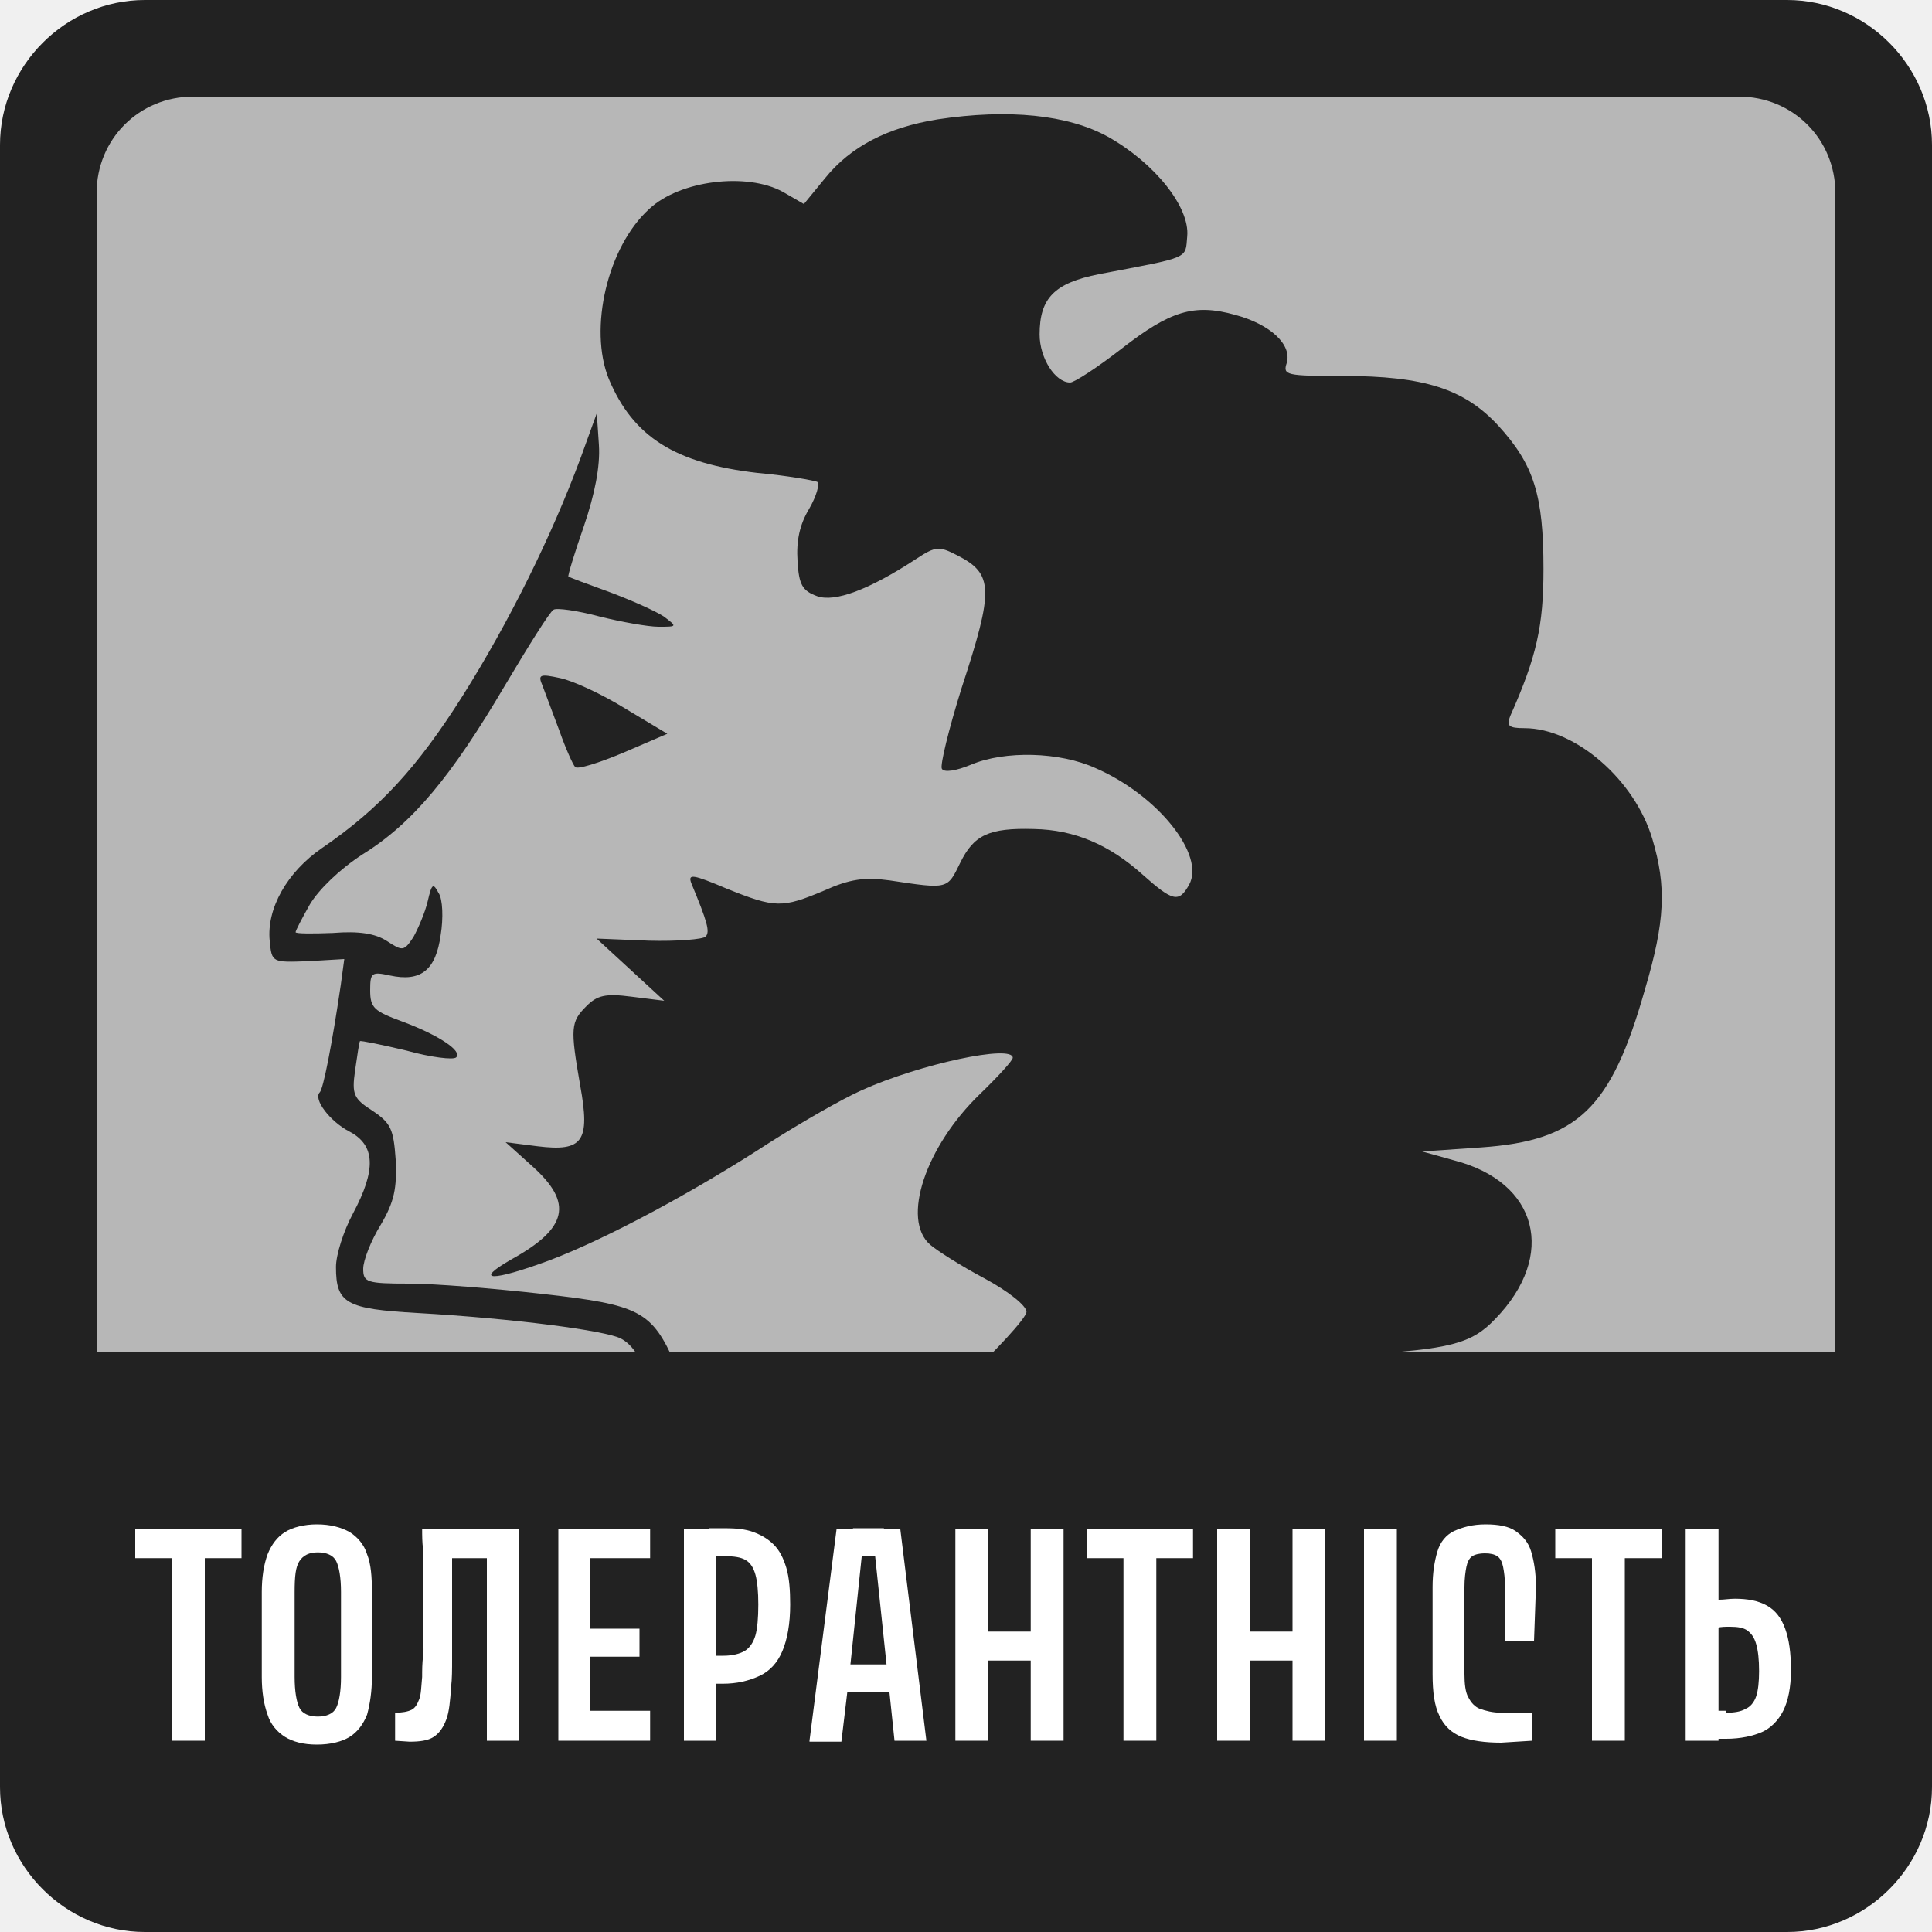
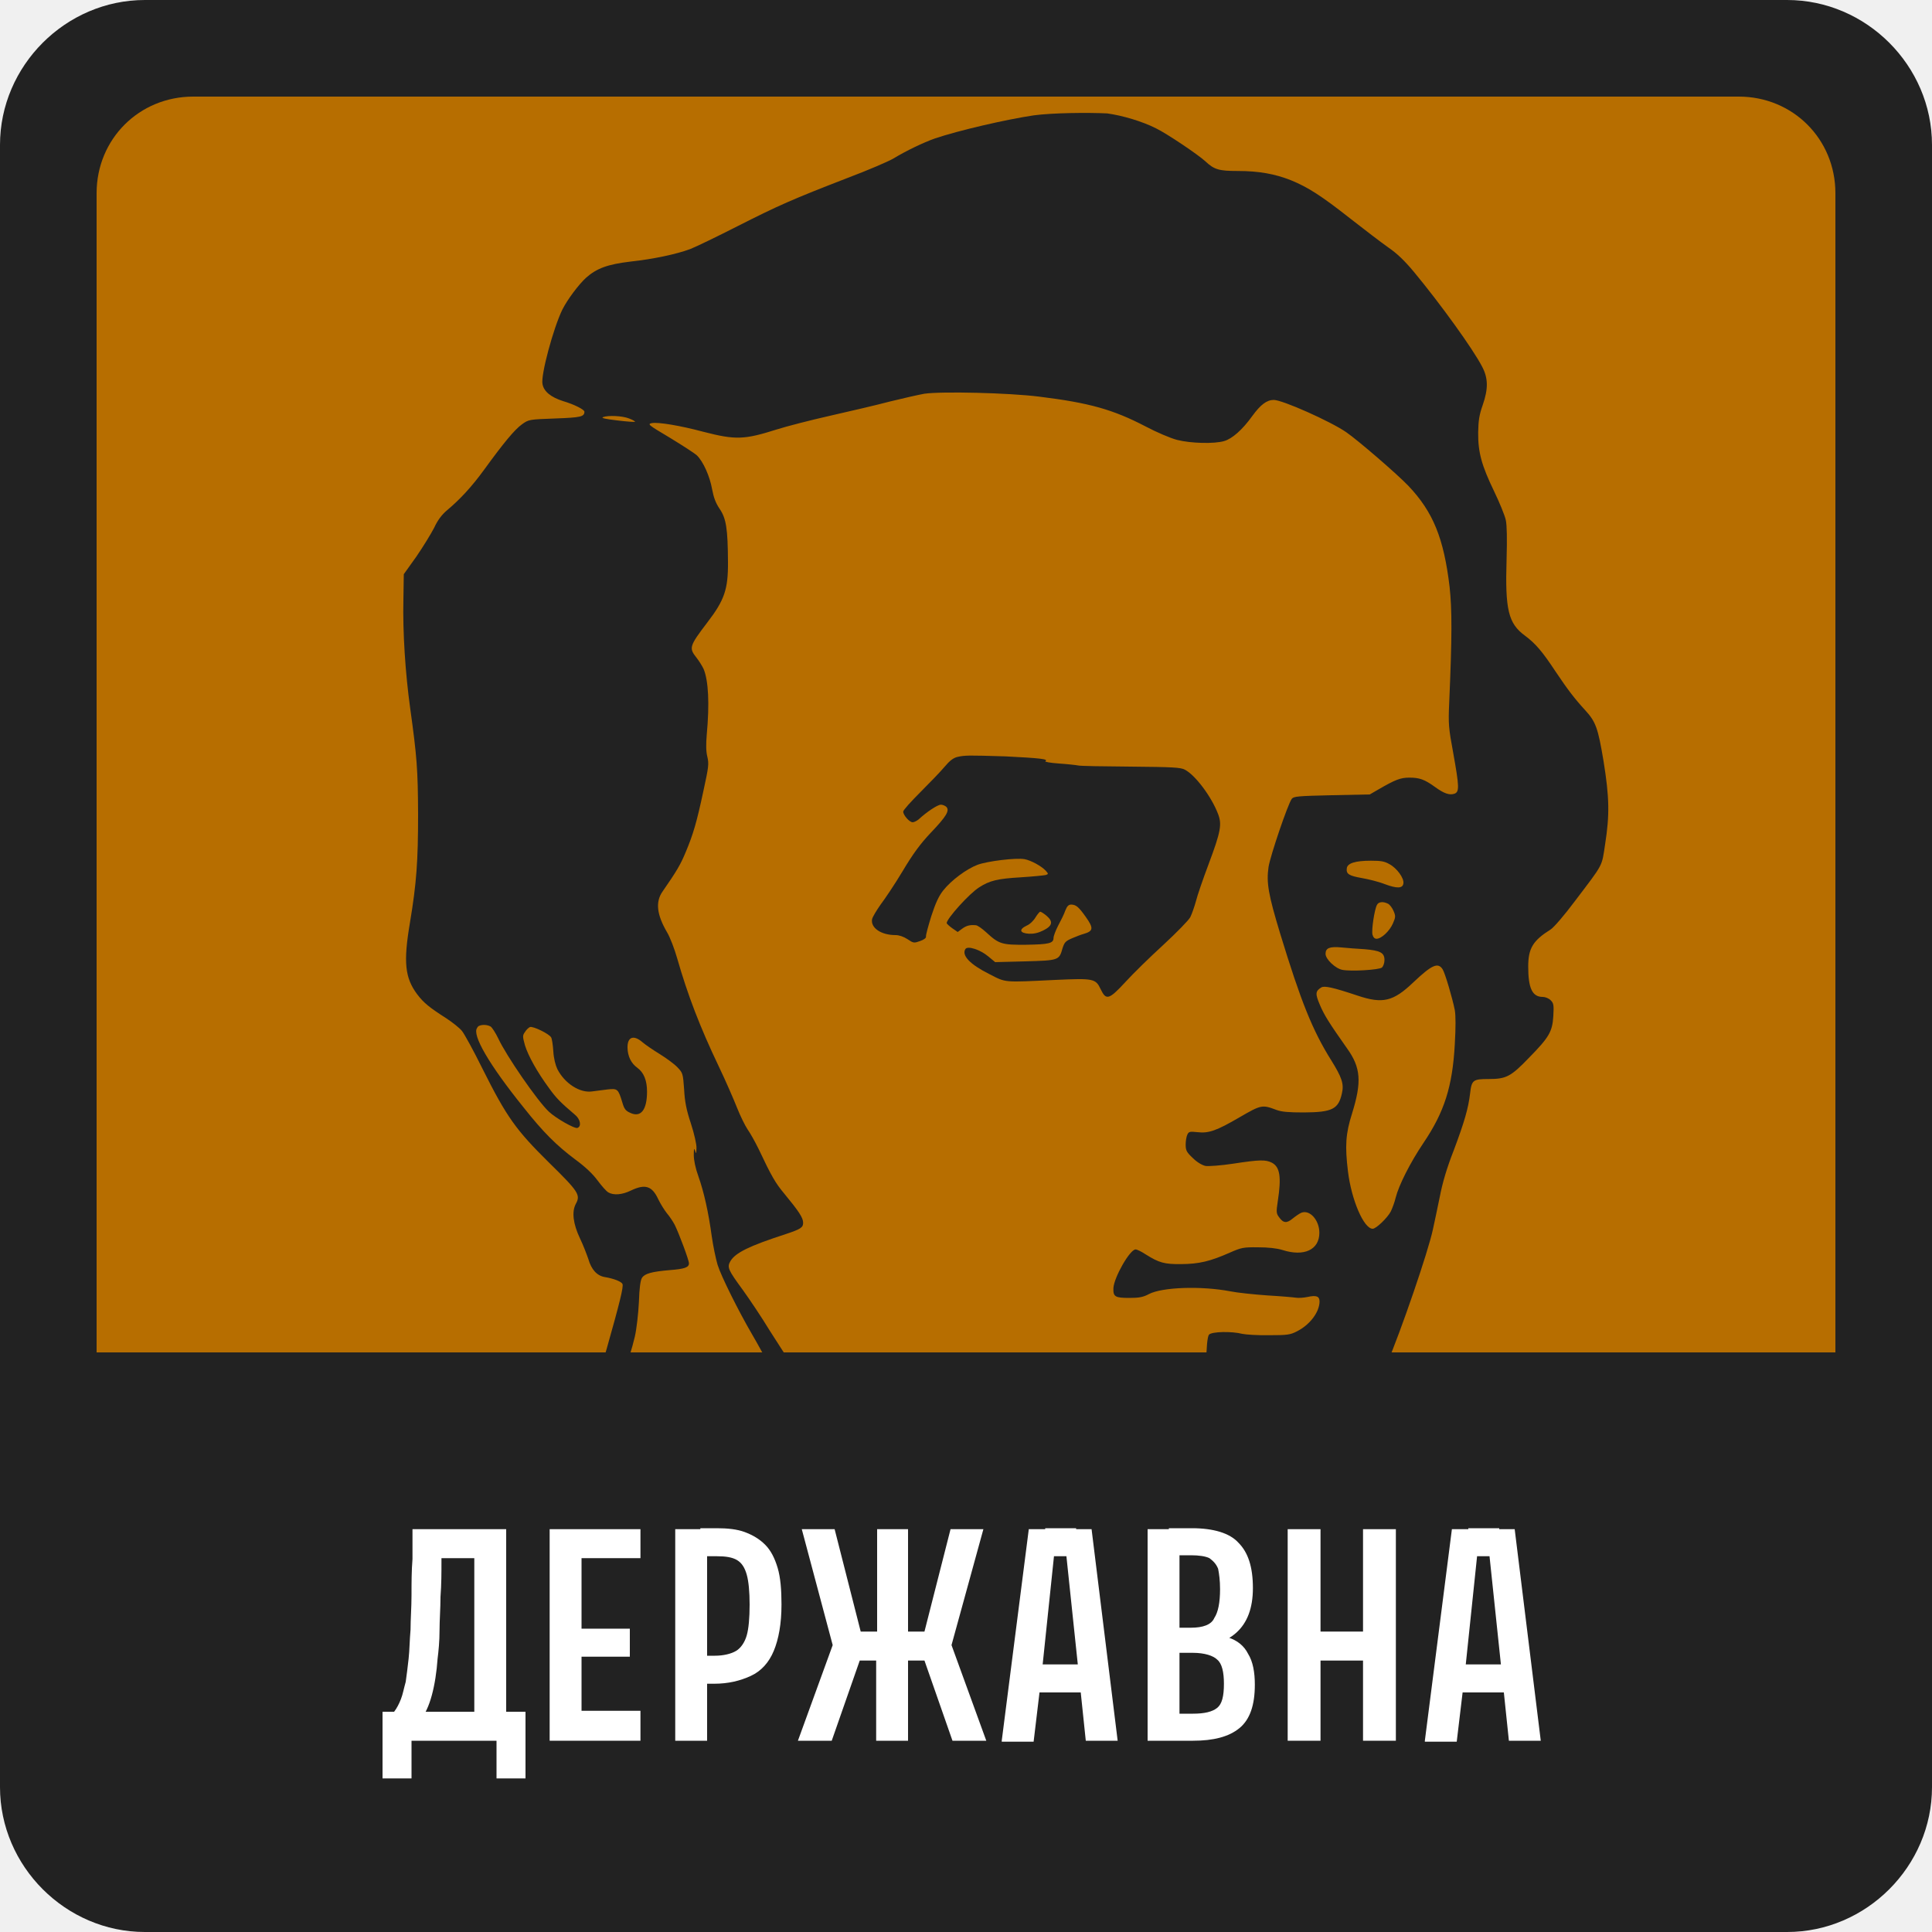
<svg xmlns="http://www.w3.org/2000/svg" version="1.1" id="svg8" x="0px" y="0px" viewBox="0 0 200 200" style="enable-background:new 0 0 200 200;" xml:space="preserve">
  <style type="text/css">
	.st0{fill:#222222;}
- 	.st1{fill:#B7B7B7;}
+ 	.st1{fill:#B76E00;}
	.st2{fill:#FFFFFF;}
</style>
  <defs>
	
		</defs>
  <g id="layer1" transform="translate(249.8045,-91.40947)">
    <g id="g5250-7" transform="matrix(2,0,0,2,-249.8045,91.40947)">
      <path id="rect5238-5" class="st0" d="M7.5,0h85c4.1,0,7.5,3.4,7.5,7.5v85c0,4.1-3.4,7.5-7.5,7.5h-85C3.4,100,0,96.6,0,92.5v-85    C0,3.4,3.4,0,7.5,0z" />
      <path id="rect5240-3" class="st1" d="M10,5h80c2.8,0,5,2.2,5,5v80c0,2.8-2.2,5-5,5H10c-2.8,0-5-2.2-5-5V10C5,7.2,7.2,5,10,5z" />
-       <g transform="translate(0,225) scale(0.1,-0.1)">
-         <path class="st0" d="M485.2,2188.2c-25.9-4.2-44.9-14-58.2-30.5l-10.9-13.3l-10.9,6.3c-18.6,10.2-53.3,6-69.1-8.8     c-21.7-19.6-31.5-62-21-88c12.6-30.1,34.4-43.8,77.1-48.7c15.4-1.4,29.1-3.9,30.8-4.6c1.4-1.1-0.4-7.4-4.2-14     c-4.9-8.1-6.7-16.5-6-27c0.7-12.3,2.5-15.4,10.2-18.2c9.1-3.2,26.6,3.2,51.2,19.3c10.2,6.7,11.9,6.7,21.4,1.8     c18.6-9.5,18.9-17.5,2.1-68.7c-6.7-21.4-11.2-40-10.2-41.7c1.1-2.1,7.4-1.1,15.1,2.1c17.5,7.4,45.9,6.7,64.5-1.8     c32.2-14,56.8-44.9,48.4-60.3c-5.3-9.5-8.4-8.8-24.2,5.3c-17.2,15.4-35.1,23.1-56.1,23.5c-23.5,0.7-31.2-3.2-38.2-17.5     c-6.7-13.7-6-13.7-36.5-9.1c-13,1.8-20.7,0.7-34-5.3c-21.7-9.1-25.2-9.1-50.5,1.1c-17.5,7.4-20,7.7-18.2,2.8     c8.4-20.3,9.8-25.2,7.4-27.7c-1.4-1.4-14.7-2.5-29.4-2.1l-27,1.1l17.5-16.1l17.5-16.1l-16.8,2.1c-13.7,1.8-17.9,0.7-23.5-4.9     c-8.1-8.1-8.4-11.2-3.2-41c5.3-29.1,1.4-34.4-22.1-31.5l-16.5,2.1l14-12.6c21-18.9,18.2-31.9-10.9-48     c-20.3-11.6-10.2-11.6,20-0.4c29.4,11.2,74,35.1,113.2,60.6c16.5,10.5,37.9,22.8,48,27.3c30.5,13.7,78.2,23.8,78.2,16.8     c0-1.4-7.7-9.8-16.8-18.6c-28.4-27.3-41-65.2-25.9-78.2c3.2-2.8,15.8-10.9,27.7-17.2c13-7,22.1-14.4,22.1-17.5     s-15.8-20.3-35.1-38.2c-19.3-17.5-35.1-34.4-35.1-36.8c0-3.9,4.2-4.6,17.9-2.8c24.2,2.8,22.4-1.8-13-29.8     c-43.5-34.7-69.4-58.2-65.5-59.2c2.1-0.7,30.8,7.4,64.1,18.2c63.8,20.7,108.7,32.2,165.8,42.1c18.9,3.5,33.7,6.7,32.9,7.4     c-0.7,0.7-17.5-0.4-37.9-2.1c-52.2-4.6-110.8-4.6-105.9,0.4c2.1,2.1,30.1,10.9,62.7,19.3c32.2,8.8,63.4,18.2,69.1,21.4     c9.8,4.9,10.2,5.6,4.2,9.1c-3.5,1.8-25.2,4.2-48,5.3c-22.8,1.1-41.4,2.8-41.4,4.2c0,5.3,73.3,15.8,136.7,19.3     c47.7,2.8,58.9,5.6,71.2,18.6c31.9,32.9,22.1,70.8-21.4,82l-16.5,4.6l30.5,2.1c50.1,3.5,67.3,20,84.8,81.7     c10.5,35.4,11.2,53.3,3.9,77.8c-9.1,30.8-40,57.5-66.2,57.5c-8.1,0-9.5,1.1-7.4,6.3c13.7,30.8,17.2,46.6,17.2,76.1     c0,38.2-4.9,54-23.5,74.3c-17.5,18.9-38.2,25.6-80.3,25.6c-29.4,0-31.2,0.4-29.1,6.7c2.8,9.5-8.4,20-26.6,24.9     c-21.4,6-33.7,2.1-58.9-17.5c-12.6-9.8-24.5-17.5-26.6-17.5c-7.7,0-15.8,12.6-15.8,24.9c0,18.9,7.7,26.6,30.8,31.2     c47.7,9.1,44.5,7.7,45.6,19.6c1.4,15.1-16.8,37.9-41,51.5C552.9,2190.6,522,2193.8,485.2,2188.2z" />
-         <path class="st0" d="M300.5,2012.9c-15.1-40.7-37.2-85.2-61-123c-23.5-37.2-43.1-58.5-72.9-78.9c-17.9-12.3-28.7-31.2-27-48     c1.1-11.2,1.1-11.2,20-10.5l18.6,1.1l-1.8-13.3c-4.6-31.2-9.1-54-10.9-55.7c-3.5-3.5,5.3-15.1,15.4-20.3c13.3-7,14-19.6,1.8-42.4     c-4.9-9.1-8.8-21.4-8.8-27.7c0-18.9,5.3-21.7,42.1-23.8c49.4-2.8,97.8-9.1,105.5-13.3c16.1-8.4,22.4-49.1,11.6-70.8     c-3.2-6.3-11.2-17.2-18.2-24.2c-14-14.7-13.7-18.9,1.4-13.3c33.7,13,49.4,58.2,33.3,95c-12.3,27.7-18.2,30.8-69.1,36.5     c-24.9,2.8-55.7,5.3-68.7,5.3c-22.1,0-23.8,0.7-23.8,7.7c0,4.2,3.9,14.4,9.1,22.8c7,11.9,8.4,18.9,7.7,33.7     c-1.1,15.8-2.5,18.9-11.9,25.2c-9.8,6.3-10.9,8.4-9.1,21c1.1,7.7,2.1,14.4,2.5,15.1c0.4,0.4,11.2-1.8,24.2-4.9     c12.6-3.5,24.2-4.9,25.6-3.5c3.5,3.2-9.1,11.6-28,18.6c-14.4,5.3-16.5,7-16.5,16.1s0.7,9.8,10.2,7.7c16.1-3.5,23.8,2.8,26.3,21     c1.4,8.4,1.1,18.6-1.1,21.7c-2.8,5.3-3.5,4.9-5.6-4.2c-1.4-6-4.9-14-7.4-18.6c-4.9-7.4-5.6-7.4-13.7-2.1c-6,3.9-14.4,5.3-28,4.2     c-10.5-0.4-19.3-0.4-19.3,0.4s3.2,7,7.4,14.4c4.6,7.7,15.4,18.2,27.3,25.9c25.9,16.1,45.9,40.3,73.6,87.3     c12.3,20.7,23.5,38.6,25.2,39.3c1.4,1.1,12.3-0.4,23.8-3.5c11.2-2.8,25.2-5.3,30.5-5.3c9.8,0,9.8,0,2.8,5.3     c-4.2,2.8-16.8,8.4-28,12.6c-11.6,4.2-21,7.7-21.4,8.1c-0.4,0.4,3.2,12.3,8.1,26.3c5.6,16.5,8.4,30.8,7.7,41.7l-1.1,16.5     L300.5,2012.9z" />
-         <path class="st0" d="M280.8,1895.1c1.4-3.9,5.3-14,8.8-23.5c3.2-9.1,7-17.5,8.1-18.6c1.1-1.4,12.3,2.1,24.9,7.4l22.8,9.8     l-21.7,13c-11.9,7.4-27,14.4-33.7,15.8C279.1,1901.4,278.4,1900.7,280.8,1895.1z" />
+       <g transform="translate(0,1170) scale(0.1,-0.1)">
+         <path class="st0" d="M535.1,11640.3c-14.2-2.1-38.9-7.8-51.3-12c-5.9-2.1-14.7-6.3-21.3-10.3c-2.5-1.5-13.2-6.1-23.8-10.1     c-28.7-11.1-35.9-14.3-57-25c-10.6-5.4-21.6-10.7-24.4-11.8c-7.3-2.7-19.1-5.2-31-6.5c-11.8-1.4-17.5-3.5-23-8.4     c-3.8-3.5-9.6-11.2-12.2-16.4c-4.6-9.3-11.3-34-10.3-38.6c0.7-3.9,4.4-6.8,10.6-8.8c5.8-1.7,11.1-4.4,11.1-5.5     c-0.1-2.6-1.7-3-15.1-3.5c-13.5-0.5-13.7-0.5-17.2-3c-3.8-2.7-9.5-9.6-19.6-23.5c-6.4-8.8-12.4-15.3-19.2-21     c-2.7-2.3-4.8-5-6.7-9.1c-1.6-3.1-5.7-9.8-9.2-14.9l-6.5-9.1l-0.2-13.2c-0.4-16.7,1-38.1,3.5-56.1c3.5-25.2,4-31.8,4.1-54.9     c0-24.3-0.8-35.7-4.2-56.1c-3.5-20.6-2.6-28.6,3.7-37.1c3.4-4.5,6.4-6.9,15-12.4c3.2-2.1,6.9-5,8.2-6.6     c1.3-1.6,6.1-10.4,10.6-19.5c12.6-25.2,17.4-31.8,34.4-48.6c15.5-15.2,16.5-16.8,13.9-21.5c-2.1-4-1.4-10.2,2.2-17.8     c1.7-3.5,3.5-8.3,4.3-10.6c1.6-5.6,4.5-8.7,8.5-9.4c4.9-0.8,8.7-2.4,9.2-3.6c0.6-1.5-1.5-9.9-8.2-33.6c-7.6-26.9-17.9-54-22-57.8     c-2.7-2.5-7.1-2.5-13.3,0.1c-11.4,4.6-23,6.4-40.9,6.2c-20-0.2-25.6-0.9-28.1-3.3c-1.8-1.7-2.1-2.5-1.7-5.2     c0.6-4.5-1.1-8.1-6-13.4c-4.6-4.9-5.2-7.3-2.2-10.1c2.6-2.4,4.5-2.3,9,0.6c8.1,5.1,14.3,6.2,42.7,7.1c20.6,0.7,31.3-0.3,44.4-4     c13-3.7,15.5-4.3,26.6-5.9c16.2-2.3,102.9-28.5,115.6-35.1c8-4,26.3-17.3,26.3-19.1c0-1.6-5.3-0.7-11,2.1     c-3.3,1.5-10.6,4-16.3,5.4c-15.7,4-21,5.8-32.1,10.1c-11.1,4.4-20,6.8-37.2,10.1c-6.1,1.2-15,3.1-19.8,4.1     c-10,2.2-27.6,5.4-44.1,7.8c-6.4,1-15.6,2.6-20.6,3.6c-13.3,2.9-17.1,3.2-22.4,2.1s-9.4-4.4-9.4-7.4c0-0.9,0.9-2.6,2-3.7     c1.9-1.9,2.3-2,10.1-1.5c17.6,1,65.2-8.7,121-24.6c6.3-1.8,15.4-4.8,20.2-6.7c4.9-1.8,15.7-5.7,24.1-8.5     c33.3-11.3,54-19.3,55.9-21.6c1.3-1.7,0.6-3.2-2.1-4.2c-1.3-0.6-16.3-1.1-36.9-1.3c-21.3-0.2-40.2-0.9-49.1-1.6     c-15.8-1.4-15.7-1.4-33-3.7c-6.6-0.9-17.2-2.1-23.5-2.6c-6.4-0.5-14.7-1.5-18.5-2.1c-8.3-1.5-10.6-1.2-11.2,2     c-1,4.5-1.4,4.7-7.9,4.6c-6.4-0.2-16.7-3.1-46.1-13.4c-6.6-2.3-15.3-4.8-19.4-5.5c-4.1-0.7-8.3-1.8-9.5-2.3     c-2.8-1.4-3.1-5.4-0.9-10.6c1-2.1,1.7-4.7,1.7-5.7c0-0.9,0.9-2.6,2.1-3.7c2.6-2.7,6.6-2.7,28.1,0c38.5,4.7,96.5,6.1,144.3,3.5     c14.5-0.8,37.2-2,50.3-2.7c24.4-1.2,40.9-2.5,43.6-3.3c2.2-0.7,1.7-3.1-1.2-4.9c-3.8-2.2-19.4-2.7-77.4-2.6     c-52.6,0.2-77.6-0.4-96.1-2.4c-22-2.4-42.5-4.5-60.6-6.2c-9.7-0.9-18.5-1.9-19.4-2.1c-3.3-0.9-6.2-2.2-6.2-2.8     c0-1.2,8.3-5,11-5.2c1.4,0,6.8,0.3,11.7,0.9c5,0.6,15.4,1.4,23.1,1.8c7.8,0.5,18.2,1.5,23.1,2.1c20,2.6,29.5,3.6,41.3,4.5     c12.4,0.9,83.3,1.2,84.6,0.4c0.4-0.2,22.8-0.3,49.7-0.2c105.7,0.5,112.5,0.3,141.8-4.3c8.4-1.3,24.3-3.4,35.5-4.5     c41.7-4.4,55.7-7.8,68.4-16.7c15.9-11.2,23.3-15,36.3-18.7c4.3-1.2,12.9-4.2,19.1-6.7c16.9-6.7,27.7-8.6,48.5-8.6     c10.6,0,10.7,0,12.4,2.1c3.5,4.4,1.6,6.9-5.1,6.9c-10,0-26.9,4.3-44.6,11.3c-6.4,2.6-14.8,5.5-18.6,6.6     c-12.4,3.5-25.9,10.7-35.9,19.1c-3.4,2.9-6.1,4.1-15.8,7.2c-15.5,5-28.5,10.5-42.7,18.2c-19.3,10.6-87.3,51.6-90.3,54.5     c-2.5,2.5-2.7,3.1-2.3,6.1c0.5,4,4.2,10.2,7.3,12.5c2.9,2.1,3.9,1.7,14.9-5.7c13.8-9.2,34.4-18.6,54.4-24.5     c14.8-4.5,37.9-8.3,50.7-8.3c9.3-0.1,12,0.2,20,2.3c13.5,3.5,14.1,2.6,8.1-13.6c-4-10.8-4.4-13.4-2.4-17.7     c1.7-3.4,3.9-4.8,6.6-4.1c2.7,0.7,3.3,2.3,4.4,11.1c0.5,4.2,1.7,9.5,2.6,11.7c3.5,8.7,10.1,20.7,13.6,24.8     c3.9,4.4,4.5,6.8,2.6,9.6c-1.1,1.4-2.2,1.6-10.6,1.5c-7.8,0-10.9-0.5-18.9-2.6c-13-3.6-23.9-5.1-36.6-5.1     c-14.3,0-22.1,1.4-49.3,8.7c-17.1,4.6-24.8,7.1-30,9.7c-8.3,4.1-22.4,14.4-24,17.7c-1.7,3.1-1.6,11.9,0.1,17.6     c2.3,7.9,7.1,10.6,18.7,10.7c9.5,0,21.2,4.1,40.9,14.4c21,11,31.4,19.3,36.5,29.5c1.4,2.8,3.9,9.7,5.4,15.1     c3.7,13,7.1,22.1,15.8,42.5c7.2,16.8,21.4,58.1,23.8,69.6c0.7,3.2,2.3,10.7,3.5,16.6c1.4,7.3,3.6,14.9,7.3,24.3     c5.4,14.4,7.5,21.6,8.4,29.2c0.8,7.1,1.5,7.6,9.6,7.6c9.1,0,11.5,1.2,21,11.1c10.3,10.5,12,13.4,12.5,21.5     c0.3,5.7,0.2,6.6-1.4,8.2c-1,1-2.8,1.7-4.1,1.7c-5.4,0-7.5,4.5-7.5,15.7c0,9.5,2.5,13.5,11.6,19.2c1.7,1.1,7.2,7.5,12.5,14.6     c15,19.8,13.9,17.6,15.7,29.5c2.4,15.3,2.2,24.3-0.8,43c-2.9,17.3-4,20.4-9.6,26.5c-5.5,6-9,10.6-15.3,20     c-6.8,10.3-10.3,14.4-15.8,18.5c-8.6,6.3-10.3,13.4-9.5,39.3c0.3,10.7,0.2,17.7-0.4,20.5c-0.5,2.4-3.3,9.2-6.1,15     c-6.4,13.3-8.3,20-8.2,30.4c0.1,6.2,0.6,9.2,2.3,14c3,8.6,2.9,14.1-0.3,20.1c-4.7,9.1-21.6,32.5-35.2,48.9     c-4.9,5.9-8.9,9.7-13.3,12.7c-3.4,2.4-12.2,9.1-19.6,14.9c-15.1,11.9-22,16.3-30.8,19.9c-8.3,3.3-16.7,4.8-27.5,4.8     c-9.8,0-12.2,0.7-16.8,5c-3.8,3.5-20,14.4-25.6,17.1c-6.9,3.5-17.2,6.6-25.2,7.7C563,11641.8,544.8,11641.6,535.1,11640.3z      M537.9,11494.7c26-3.2,38.3-6.7,55-15.4c5.9-3.1,12.9-6.1,16.4-7c7.1-1.8,19.2-2.1,24.3-0.6c4.2,1.2,9.5,5.9,14.6,13     c4.3,5.9,7.5,8.3,11.1,8.3c4.5,0,29.4-11.1,37.5-16.7c6.1-4.2,26.5-21.8,32.2-27.8c12.8-13.5,18.3-27.1,21.3-52.2     c1.3-11.9,1.3-25.9-0.2-60.1c-0.5-11.1-0.3-13,2.1-26c3.1-17.3,3.2-20,0.7-21c-2.6-0.9-5.4,0-10.2,3.5c-5.4,3.9-8,4.8-13.3,4.8     c-4.5,0-7.3-1.1-15.9-6.1l-4.5-2.6l-19.6-0.4c-17.8-0.4-19.8-0.6-20.8-1.9c-2.1-2.9-11.1-29.5-12-35.2     c-1.2-8.2-0.1-14.4,6.1-34.8c10.6-34.7,16.6-49.8,26.4-65.4c5.4-8.7,6.6-12.1,5.5-16.9c-1.8-8.3-5-9.9-19.7-10     c-7.9,0-11.5,0.3-14.2,1.3c-7.4,2.8-7.9,2.7-19.1-3.8c-12-7-16-8.4-21.9-7.7c-3.7,0.4-4.4,0.3-5.1-1.2c-0.5-1-0.9-3.3-0.9-5.2     c0-3.1,0.5-4,3.7-7c2.2-2.2,4.8-3.7,6.6-4.1c1.7-0.2,7.8,0.2,14.4,1.2c13.7,2.1,16.7,2.1,19.9,0.5c4.2-2.2,5-7.3,3.1-19.8     c-0.9-5.9-0.8-6.5,0.7-8.5c2.2-3.1,4-3.1,7-0.6c1.5,1.2,3.5,2.6,4.5,3c4.4,1.7,9.3-3.9,9.3-10.4c0-8.7-7.8-12.5-19.1-8.9     c-2.9,0.9-7.3,1.4-12.7,1.4c-7.6,0.1-8.7-0.2-14.4-2.7c-10.4-4.6-16-5.9-25.2-6c-8.9-0.1-11.6,0.7-18.6,5.1     c-2.1,1.4-4.4,2.5-5.1,2.5c-3,0-11.2-14.5-11.5-20c-0.2-4.5,0.9-5.1,8.3-5.1c5,0,7.1,0.4,10.1,2c6.9,3.6,27.1,4.3,42.2,1.4     c3.4-0.7,12-1.6,19-2.1c7-0.4,13.8-1,15-1.2c1.3-0.2,4,0,5.9,0.4c4.5,1,6.2,0.4,6.2-2.4c-0.1-5.5-5-12-11.7-15.4     c-3.5-1.8-5-2-14.4-2c-5.9-0.1-12,0.3-13.9,0.7c-5.4,1.4-15.8,1.2-17.2-0.4c-1.8-1.8-2-26.4-0.2-28.9c1.1-1.4,2.3-1.6,15.1-1.6     c13.4,0,14-0.1,18.8-2.3c7.9-3.7,10.1-5.8,11.6-11.1c1.8-6.1,1.1-11.6-2.3-18.3c-3.7-7.3-8.8-12.7-14.9-15.8     c-6.7-3.2-28.3-8.7-39.8-9.9c-7.8-0.9-10.8-0.8-21.9,0.4c-13.6,1.5-25.2,3.4-38,6.1c-4.3,1-16.2,2.6-26.4,3.8     c-29.5,3.3-45,6.4-59.3,12c-6.8,2.6-12.8,6.6-20.7,13.7c-2.5,2.2-7.3,6.2-10.8,8.7c-7.7,5.8-20.3,18.7-26.6,27.1     c-2.6,3.5-7.9,11.7-12,18.2c-4,6.6-10.3,16-13.9,21c-7.7,10.5-8.3,11.8-6.4,15c2.6,4.3,9.7,7.8,28.5,13.9     c7.8,2.6,9.1,3.4,9.1,5.9c0,2.6-2.2,5.9-9.7,15c-4.6,5.5-6.6,8.9-13.3,23.1c-1.9,3.9-4.5,8.5-5.8,10.3c-1.2,1.8-3.7,6.8-5.4,11.1     c-1.7,4.3-5.9,14-9.5,21.5c-9.7,20.3-16.1,37-21.5,55.9c-1.4,4.9-3.7,10.9-5.2,13.4c-5.4,9.2-6.1,15.8-2.4,21.1     c7.4,10.7,9.3,13.9,12,20.4c3.9,9.3,5.7,15.4,9.2,31.8c2.7,12.4,2.9,13.9,2,17.7c-0.7,2.8-0.7,6.4-0.3,11.2     c1.5,16.3,0.9,28-1.6,34.1c-0.7,1.5-2.3,4.1-3.7,5.9c-4,5-3.7,6,5.6,18.2c8.9,11.6,10.8,17.2,10.7,31.3     c-0.1,17.2-0.9,22.5-4.3,27.5c-2.1,3.1-3.1,5.9-3.9,10.1c-1.2,6.8-4.6,14.4-7.9,17.6c-1.3,1.2-7.7,5.3-14.1,9.2     c-11.1,6.6-11.6,7-9.2,7.5c3.1,0.6,14.4-1.2,26.7-4.5c16.7-4.3,21.1-4.1,37.9,1.2c5,1.6,17.4,4.8,27.6,7.1     c10.2,2.3,24.3,5.6,31.1,7.4c6.9,1.7,14.9,3.5,17.7,4C487.1,11497.5,522.1,11496.7,537.9,11494.7z M325.6,11483.4     c1.9-0.7,3.2-1.5,3.1-1.7c-0.2-0.2-4.5,0.1-9.3,0.7c-5.9,0.7-8.4,1.2-7.3,1.7C314.8,11485.1,322.1,11484.8,325.6,11483.4z      M719.2,11252.7c3.9-2.1,7.6-7.3,7.2-9.9c-0.3-2.7-3.3-2.8-9.7-0.4c-3,1.2-8.3,2.5-11.7,3.1c-6.8,1.2-8.3,2.1-7.9,5.1     c0.3,2.6,4.4,3.9,12.5,3.9C714.8,11254.5,716.6,11254.2,719.2,11252.7z M718.5,11232.2c0.9-0.5,2.1-2.1,2.8-3.7     c1.1-2.6,1.1-3.2-0.3-6.4c-1.7-4-6-8-8.5-8c-1,0-1.7,0.7-2.1,2.1c-0.6,2.3,1,13,2.3,15.4     C713.5,11233.3,716,11233.5,718.5,11232.2z M706.3,11208.7c8.1-0.7,10.3-1.8,10.3-5.6c0-1.6-0.6-3.2-1.3-3.9     c-1.5-1.2-15.8-2.1-20.5-1.2c-3.6,0.7-8.7,5.5-8.7,8.3c0,3,2.1,3.9,8.3,3.3C697.3,11209.3,702.7,11208.9,706.3,11208.7z      M746.7,11198.3c1.3-2.1,5-14.7,6.3-21.1c0.5-2.9,0.5-9,0-17.7c-1.2-21.9-5.4-35.1-16.3-51.2c-6.8-10.1-12.7-21.8-14.3-28.2     c-0.5-2.2-1.7-5.4-2.5-7.1c-1.7-3.3-7.6-9-9.4-9c-4.6,0-11,14.9-12.8,29.7c-1.6,13.2-1.2,19.5,2.1,29.9     c5.1,16.4,4.6,23.8-2.6,33.8c-9.3,13.2-11.8,17.2-14,22.4c-2.5,5.8-2.4,7.2,0.7,9.1c1.6,1,6.1,0,18.7-4.2     c13.1-4.4,18.5-3.1,28.9,6.8C741.2,11200.7,744.3,11202,746.7,11198.3z M253.9,11168.7c0.8-0.5,2.6-3.3,4-6.2     c4-8.7,20.2-32.3,26.2-37.9c3.6-3.4,13.4-9,14.8-8.4c2.2,0.8,1.5,4.6-1.4,6.9c-7.4,6.3-9.6,8.5-13.4,13.8     c-6.1,8.3-10.7,16.6-12.4,22.1c-1.2,4.5-1.3,5,0,6.8c0.7,1.2,1.9,2.3,2.6,2.6c1.5,0.6,10-3.5,11-5.4c0.4-0.7,0.9-4,1.1-7.2     c0.2-3.6,1.1-7.1,2.1-9.2c3.8-7.4,11.7-12.5,18.1-11.5c1.7,0.2,5.2,0.7,7.8,1c5.3,0.6,5.6,0.3,7.8-7c0.9-3.1,1.7-4.1,4-5.1     c5.5-2.6,8.7,1.5,8.7,11c0,5.8-1.7,9.9-5,12.3c-3.2,2.3-5,5.9-5.1,10.4c-0.1,5.7,3.2,6.8,7.8,2.8c1.5-1.3,5.5-4,8.9-6.1     c3.4-2.1,7.5-5.1,9.1-6.8c2.8-2.9,2.9-3.2,3.5-11.4c0.3-6.3,1.2-10.8,3.5-17.7c1.7-5.2,3-10.9,2.9-12.8c-0.1-3-0.2-3.1-0.7-1.4     c-0.5,1.7-0.7,1.2-0.7-2.1c0-2.6,0.8-6.7,2.4-11.1c2.9-8.2,5.2-18.6,6.9-31c0.7-5,2.1-11.6,3-14.7c1.8-5.9,11-24.3,17.9-36.1     c2.3-3.9,7.6-13.5,11.8-21.5c4.3-7.9,9.3-17,11.4-20.1c4.7-7.4,19.4-26.8,24.6-32.7c2.3-2.5,8.2-9.3,13.1-15.3     c5-5.9,14.3-16.1,20.7-22.7c6.4-6.6,12-12.8,12.2-13.7c0.7-2.2-0.9-5.9-2.9-6.5c-0.9-0.3-5.9,1.6-12.5,4.9     c-19.8,9.6-30.7,13.5-90.5,33c-35.8,11.6-45.5,14.4-59.7,17.4c-5.4,1.2-10.4,2.6-11.1,3.1c-2.2,1.8-0.6,8.8,5,22.2     c5.9,14.1,14.7,39.9,17.2,50.8c0.9,4,1.8,11.9,2.1,17.9c0.2,7,0.8,11.4,1.6,12.5c1.4,2.2,5,3.2,14.4,4c7.7,0.6,9.9,1.4,9.9,3.5     c0,1.7-5.2,15.6-7.4,20c-0.9,1.7-2.7,4.4-4,5.9c-1.2,1.5-3.3,4.8-4.5,7.3c-3.2,6.9-6.8,8-14.1,4.5c-4.5-2.2-8.9-2.6-11.7-1     c-1.1,0.6-3.5,3.4-5.6,6.2c-2.5,3.4-6.4,7.1-11.6,10.9c-9.6,7.2-16.5,14-26.7,26.9c-17.8,22.1-26.9,37.7-24,41.2     C247.5,11169.7,251.6,11170,253.9,11168.7z M507.7,10820.6c1.7-1.2,8.2-5.4,14.4-9.1c11.6-6.9,14.7-9.7,14.7-13     c0-2.6-2.5-3.1-10.5-2.6c-5.4,0.4-7.4,1.1-14.6,4.7c-9.3,4.7-13,5.4-27.3,5.7c-4.5,0.1-15.1,0.7-23.5,1.3     c-8.4,0.7-22.2,1.2-30.5,1.1c-11.6-0.2-17.6,0.2-24.8,1.3c-11.1,1.7-13,2.5-9.8,3.7c6.2,2.3,16.3,2.9,55,3.1     c35.2,0.2,40,0.3,41.7,1.5c7.3,5.4,7.6,5.5,9.9,5.1C503.7,10823.3,506.1,10822,507.7,10820.6z" />
+         <path class="st0" d="M495.5,11308.2c-2.1-0.5-4-2-6.6-5.1c-2-2.4-7.7-8.3-12.5-13.1c-4.9-4.9-8.9-9.3-8.9-10.1     c0-1.8,3.2-5.5,4.9-5.5c0.7,0,2.1,0.7,3.1,1.5c4.2,3.9,9.8,7.6,11.5,7.6c1,0,2.3-0.6,2.9-1.2c1.7-2-0.2-5-8.2-13.4     c-5.3-5.6-9.2-10.9-14.5-19.8c-4-6.7-9.2-14.4-11.4-17.3c-2.1-3-4.1-6.3-4.4-7.5c-0.9-4.5,4.6-8.3,12.1-8.3     c1.9,0,4.2-0.8,6.2-2.1c3.1-2.1,3.4-2.1,6.5-1c2,0.7,3.2,1.6,3.1,2.3c-0.2,0.6,1.1,5.3,2.7,10.5c2.2,6.8,3.9,10.5,6.2,13.4     c4.1,5.2,12,11.1,17.8,13.3c5.2,1.9,19.9,3.7,24.3,2.9c3.3-0.6,8.8-3.6,11-6c1.4-1.6,1.4-1.7,0-2.2c-0.8-0.2-6.7-0.8-13-1.2     c-12-0.7-16.1-1.7-21.5-5.2c-5-3.1-16.8-16.2-16.8-18.5c0-0.3,1.3-1.5,2.8-2.6l2.9-2l2.3,1.7c2.2,1.6,4,2.1,7.1,1.8     c0.8,0,3.2-1.7,5.4-3.7c6.6-6.1,8.1-6.5,20.7-6.4c11.6,0.2,14.1,0.7,14.1,3.5c0,1,1.1,3.9,2.4,6.4c1.4,2.6,3.1,6,3.7,7.8     c0.9,2.3,1.7,3.1,3.1,3.1c2.5-0.1,3.8-1.2,7.5-6.4c4.1-5.8,4-7.3-1.1-8.8c-1.2-0.3-3.8-1.3-5.9-2.2c-3.5-1.5-4-2.1-5-5.1     c-1.8-6.4-1.9-6.4-19.4-6.9l-15.5-0.4l-3.5,2.9c-4.1,3.5-10.7,5.7-11.9,3.9c-2.1-3.3,2.4-8,12.4-13c8.8-4.5,7-4.3,34.2-3     c19.7,0.9,20.8,0.7,23.4-4.8c2.8-5.9,4.3-5.5,12.8,3.7c3.9,4.3,12.7,12.9,19.6,19.2c6.8,6.3,13.2,12.8,14,14.4     c0.8,1.6,2.1,5.3,2.9,8.2c0.7,2.9,3.7,11.6,6.6,19.3c6.3,16.8,6.9,20.5,4.9,25.8c-3.4,9-11.8,20.2-17.2,23     c-2.1,1.2-6.3,1.4-28.1,1.6c-14,0.1-26.3,0.3-27.2,0.6c-0.9,0.2-5.4,0.7-9.8,1c-4.5,0.3-7.7,0.9-7.1,1.2     c1.7,1.1-2.6,1.6-20.6,2.5C501,11309.1,499.5,11309.1,495.5,11308.2z M541.7,11226c3.5-3,3.1-5.2-1.7-7.6     c-2.6-1.3-4.9-1.8-7.4-1.7c-4.8,0.3-5.4,2.2-1.2,4.2c1.7,0.7,3.7,2.7,4.6,4.3c1,1.6,2.1,2.9,2.4,2.9     C538.8,11228.1,540.3,11227.2,541.7,11226z" />
+         <path class="st0" d="M186.6,10900c-5.7-5-7.3-7.1-18.5-25.4c-5-8.2-11.6-18.9-14.6-23.9c-3.1-5-9.8-16.3-15.1-25.2     c-5.2-8.8-12.5-20.5-16.3-25.9c-6.9-9.9-7.7-11.6-6.1-14.6c1.2-2.1,4.2-2,9.2,0.6c8.2,4.1,10.5,6.2,14.4,12.6     c9.1,14.8,13,20.3,25,34.3c22.4,26.5,27.8,32.4,43.9,48.3c6,6.1,8.3,8.8,9,11.5c0.9,3.1,0.9,3.6-0.4,4.5     c-2.3,1.7-6.8,2.2-9.1,1.1c-1.1-0.6-4.3-4-7.2-7.7c-2.8-3.6-6.8-8.4-8.9-10.6c-11.8-12.8-13.1-13.8-14.9-10.6     c-0.7,1.2,0.1,2.9,3.6,8.1c2.4,3.5,6.3,8.7,8.6,11.4c6.1,7.2,8,12,5.7,14.4C193.3,10904.6,191.3,10904,186.6,10900z" />
+         <path class="st0" d="M161.7,10898.5c-3.6-1.5-6.8-5.5-23.1-30.4c-16.1-24.3-23.4-34.7-31.6-43.8c-5.2-5.9-10-14.3-10-17.4     c0-2.6,3.1-6.2,5.2-6.2c1.4,0.1,3.2,2.1,7.3,8.5c18.5,28.3,38,55.1,51.8,71.2c4.5,5.3,8.5,10.6,8.7,11.6     C171.4,10896.9,166.5,10900.6,161.7,10898.5z" />
+         <path class="st0" d="M115.6,10875.9c-3.3-1.5-5.9-4.4-23.9-26.9c-10.1-12.6-12.1-17.6-8.7-21c1.3-1.3,2-1.4,3.9-0.7     c3.8,1.3,6.3,3.9,14.3,14.8c4.3,5.8,11.1,13.7,15.8,18.2c7.1,6.8,9.8,10.5,9.8,13.3c0,1.6-3.4,4-5.5,4     C119.9,10877.5,117.4,10876.7,115.6,10875.9z" />
      </g>
      <path id="path5244-6" class="st0" d="M2.7,70v15.8c0,5.8,4.7,10.5,10.5,10.5h73.5    c5.8,0,10.5-4.7,10.5-10.5V70H2.7z" />
    </g>
  </g>
  <g>
    <g>
-       <path class="st2" d="M14,158.3h11v3H14V158.3z M17.8,158.3h3.4v21.9h-3.4V158.3z" />
-       <path class="st2" d="M27.1,173.6v-8.8c0-1.5,0.2-2.8,0.6-3.9c0.4-1,1-1.8,1.8-2.3c0.8-0.5,2-0.8,3.3-0.8c1.4,0,2.5,0.3,3.4,0.8    c0.8,0.5,1.5,1.3,1.8,2.3c0.4,1,0.5,2.3,0.5,3.9v8.8c0,1.5-0.2,2.8-0.5,3.9c-0.4,1-1,1.8-1.8,2.3c-0.8,0.5-2,0.8-3.4,0.8    c-1.4,0-2.5-0.3-3.3-0.8c-0.8-0.5-1.5-1.3-1.8-2.3C27.3,176.4,27.1,175.1,27.1,173.6z M30.5,173.6c0,1.5,0.2,2.6,0.5,3.2    s1,0.9,1.9,0.9c0.9,0,1.6-0.3,1.9-0.9c0.3-0.6,0.5-1.7,0.5-3.2v-8.8c0-1.5-0.2-2.6-0.5-3.2c-0.3-0.6-1-0.9-1.9-0.9    c-0.9,0-1.5,0.3-1.9,0.9s-0.5,1.6-0.5,3.2V173.6z" />
-       <path class="st2" d="M43.7,158.3h3.1c0,1,0,2,0,3.2s0,2.3,0,3.5c0,1.2,0,2.4,0,3.5c0,1.2,0,2.3,0,3.3c0,1,0,2-0.1,2.8    c-0.1,1.5-0.2,2.6-0.5,3.4c-0.3,0.8-0.7,1.4-1.3,1.8c-0.6,0.4-1.5,0.5-2.5,0.5l-1.5-0.1v-2.9c0.7,0,1.3-0.1,1.7-0.3    c0.4-0.2,0.6-0.6,0.8-1.1s0.2-1.3,0.3-2.3c0-0.7,0-1.4,0.1-2.2s0-1.7,0-2.6s0-1.9,0-2.8c0-1,0-1.9,0-2.9c0-0.9,0-1.8,0-2.7    C43.7,159.7,43.7,158.9,43.7,158.3z M44.7,158.3h7.4v3h-7.4V158.3z M50.4,158.3h3.3v21.9h-3.3V158.3z" />
-       <path class="st2" d="M57.8,158.3h3.3v21.9h-3.3V158.3z M60.9,158.3h6.4v3h-6.4V158.3z M60.9,168.6h5.3v2.9h-5.3V168.6z     M60.9,177.1h6.4v3.1h-6.4V177.1z" />
-       <path class="st2" d="M70.8,158.3h3.3v21.9h-3.3V158.3z M74.9,171.4c0.9,0,1.7-0.2,2.2-0.5c0.5-0.3,0.9-0.9,1.1-1.6    s0.3-1.8,0.3-3.2c0-1.3-0.1-2.4-0.3-3.1s-0.5-1.2-1-1.5s-1.2-0.4-2.1-0.4h-1.7v-2.9h1.7c1.1,0,2.1,0.1,2.9,0.4s1.5,0.7,2.1,1.3    c0.6,0.6,1,1.4,1.3,2.4c0.3,1,0.4,2.3,0.4,3.8c0,2-0.3,3.6-0.8,4.8s-1.3,2.1-2.4,2.6s-2.3,0.8-3.8,0.8h-1.4v-2.9H74.9z" />
-       <path class="st2" d="M83.8,180.2l2.8-21.9h2.9l-1.6,15.3l-0.8,6.7H83.8z M86.3,175.2v-2.9h6.9v2.9H86.3z M88.3,161.1v-2.9h3.2v2.9    H88.3z M92.6,180.2l-0.7-6.7l-1.6-15.2h2.9l2.7,21.9H92.6z" />
-       <path class="st2" d="M98.9,158.3h3.4v21.9h-3.4V158.3z M101.7,168.9h5.6v3h-5.6V168.9z M106.7,158.3h3.4v21.9h-3.4V158.3z" />
-       <path class="st2" d="M112.5,158.3h11v3h-11V158.3z M116.3,158.3h3.4v21.9h-3.4V158.3z" />
-       <path class="st2" d="M126,158.3h3.4v21.9H126V158.3z M128.8,168.9h5.6v3h-5.6V168.9z M133.8,158.3h3.4v21.9h-3.4V158.3z" />
-       <path class="st2" d="M141.2,158.3h3.4v21.9h-3.4V158.3z" />
-       <path class="st2" d="M153.8,157.8c1.3,0,2.4,0.2,3.1,0.7s1.3,1.1,1.6,2.1s0.5,2.2,0.5,3.7l-0.2,5.6h-3v-5.6c0-0.9-0.1-1.6-0.2-2.1    c-0.1-0.5-0.3-0.9-0.6-1.1c-0.3-0.2-0.7-0.3-1.3-0.3c-0.5,0-1,0.1-1.3,0.3c-0.3,0.2-0.5,0.6-0.6,1.1c-0.1,0.5-0.2,1.2-0.2,2.1v9    c0,1,0.1,1.9,0.4,2.4c0.3,0.6,0.7,1,1.2,1.2c0.6,0.2,1.3,0.4,2.2,0.4h3.2v2.9l-3.2,0.2c-1.7,0-3.1-0.2-4.1-0.6    c-1-0.4-1.8-1.1-2.3-2.2c-0.5-1-0.7-2.4-0.7-4.3v-9c0-1.5,0.2-2.7,0.5-3.7s0.9-1.7,1.7-2.1C151.4,158.1,152.4,157.8,153.8,157.8z" />
-       <path class="st2" d="M161,158.3h11v3h-11V158.3z M164.8,158.3h3.4v21.9h-3.4V158.3z" />
-       <path class="st2" d="M174.5,158.3h3.4v21.9h-3.4V158.3z M178.7,177.3c0.8,0,1.5-0.1,2-0.4c0.5-0.2,0.9-0.7,1.1-1.3    s0.3-1.5,0.3-2.6c0-1.2-0.1-2.1-0.3-2.8s-0.5-1.1-0.9-1.4s-1-0.4-1.8-0.4c-0.5,0-0.9,0-1.3,0.1c-0.4,0-0.8,0.1-1.3,0.2v-2.8    c0.5-0.1,1-0.2,1.5-0.3c0.5,0,1-0.1,1.6-0.1c1.3,0,2.4,0.2,3.3,0.7c0.9,0.5,1.5,1.3,1.9,2.4c0.4,1.1,0.6,2.5,0.6,4.3    c0,1.8-0.3,3.2-0.8,4.2c-0.5,1-1.3,1.8-2.2,2.2s-2.2,0.7-3.7,0.7h-2.2v-2.9H178.7z" />
+       <path class="st2" d="M39.6,177.2h3v6.9h-3V177.2z M42.7,158.3h3c0,1,0,2.1,0,3.3c0,1.2,0,2.4-0.1,3.7c0,1.2-0.1,2.4-0.1,3.5    c0,1.1-0.1,2.1-0.2,2.9c-0.1,1.4-0.3,2.7-0.6,3.8c-0.3,1.1-0.7,2-1.3,2.7h-2.6v-1c0.3-0.4,0.5-0.8,0.7-1.3    c0.2-0.5,0.3-1.1,0.5-1.8c0.1-0.7,0.2-1.5,0.3-2.4c0.1-0.9,0.1-1.9,0.2-3c0-1.1,0.1-2.3,0.1-3.6c0-1.2,0-2.5,0.1-3.7    C42.7,160.3,42.7,159.2,42.7,158.3z M41.6,177.2h11.1v3H41.6V177.2z M43.9,158.3h6.8v3h-6.8V158.3z M49.1,158.3h3.3v21.9h-3.3    V158.3z M51.4,177.2h3v6.9h-3V177.2z" />
+       <path class="st2" d="M56.9,158.3h3.3v21.9h-3.3V158.3z M59.9,158.3h6.4v3h-6.4V158.3z M59.9,168.6h5.3v2.9h-5.3V168.6z     M59.9,177.1h6.4v3.1h-6.4V177.1z" />
+       <path class="st2" d="M69.9,158.3h3.3v21.9h-3.3V158.3z M74,171.4c0.9,0,1.7-0.2,2.2-0.5c0.5-0.3,0.9-0.9,1.1-1.6s0.3-1.8,0.3-3.2    c0-1.3-0.1-2.4-0.3-3.1s-0.5-1.2-1-1.5s-1.2-0.4-2.1-0.4h-1.7v-2.9h1.7c1.1,0,2.1,0.1,2.9,0.4s1.5,0.7,2.1,1.3    c0.6,0.6,1,1.4,1.3,2.4c0.3,1,0.4,2.3,0.4,3.8c0,2-0.3,3.6-0.8,4.8s-1.3,2.1-2.4,2.6s-2.3,0.8-3.8,0.8h-1.4v-2.9H74z" />
+       <path class="st2" d="M98.5,170.3l3.6,9.9h-3.5l-2.9-8.3H94v8.3h-3.3v-8.3H89l-2.9,8.3h-3.5l3.6-9.9L83,158.3h3.4l2.7,10.6h1.7    v-10.6H94v10.6h1.7l2.7-10.6h3.4L98.5,170.3z" />
+       <path class="st2" d="M103.7,180.2l2.8-21.9h2.9l-1.6,15.3l-0.8,6.7H103.7z M106.2,175.2v-2.9h6.9v2.9H106.2z M108.2,161.1v-2.9    h3.2v2.9H108.2z M112.4,180.2l-0.7-6.7l-1.6-15.2h2.9l2.7,21.9H112.4z" />
+       <path class="st2" d="M118.8,158.3h3.3v21.9h-3.3V158.3z M123.3,168.5c1.2,0,2.1-0.3,2.4-1c0.4-0.6,0.6-1.6,0.6-3    c0-0.9-0.1-1.6-0.2-2.1c-0.2-0.5-0.5-0.8-0.9-1.1c-0.4-0.2-1.1-0.3-1.9-0.3H121v-2.8h2.4c2.2,0,3.9,0.5,4.8,1.5    c1,1,1.5,2.5,1.5,4.7c0,2.1-0.6,3.6-1.7,4.6c-1.1,1-2.7,1.5-4.7,1.5h-2.6v-2H123.3z M123.5,177.4c1.2,0,2-0.2,2.5-0.6    s0.7-1.2,0.7-2.5c0-1.2-0.2-2.1-0.7-2.5c-0.4-0.4-1.3-0.7-2.5-0.7h-2.8V169h2.8c1.4,0,2.6,0.2,3.6,0.5c1,0.3,1.7,0.9,2.1,1.7    c0.5,0.8,0.7,1.9,0.7,3.2c0,2.1-0.5,3.6-1.6,4.5c-1.1,0.9-2.7,1.3-4.8,1.3H121v-2.8H123.5z" />
+       <path class="st2" d="M133.3,158.3h3.4v21.9h-3.4V158.3z M136.2,168.9h5.6v3h-5.6V168.9z M141.1,158.3h3.4v21.9h-3.4V158.3z" />
+       <path class="st2" d="M147.5,180.2l2.8-21.9h2.9l-1.6,15.3l-0.8,6.7H147.5z M150,175.2v-2.9h6.9v2.9H150z M152,161.1v-2.9h3.2v2.9    H152z M156.2,180.2l-0.7-6.7l-1.6-15.2h2.9l2.7,21.9H156.2z" />
    </g>
  </g>
</svg>
